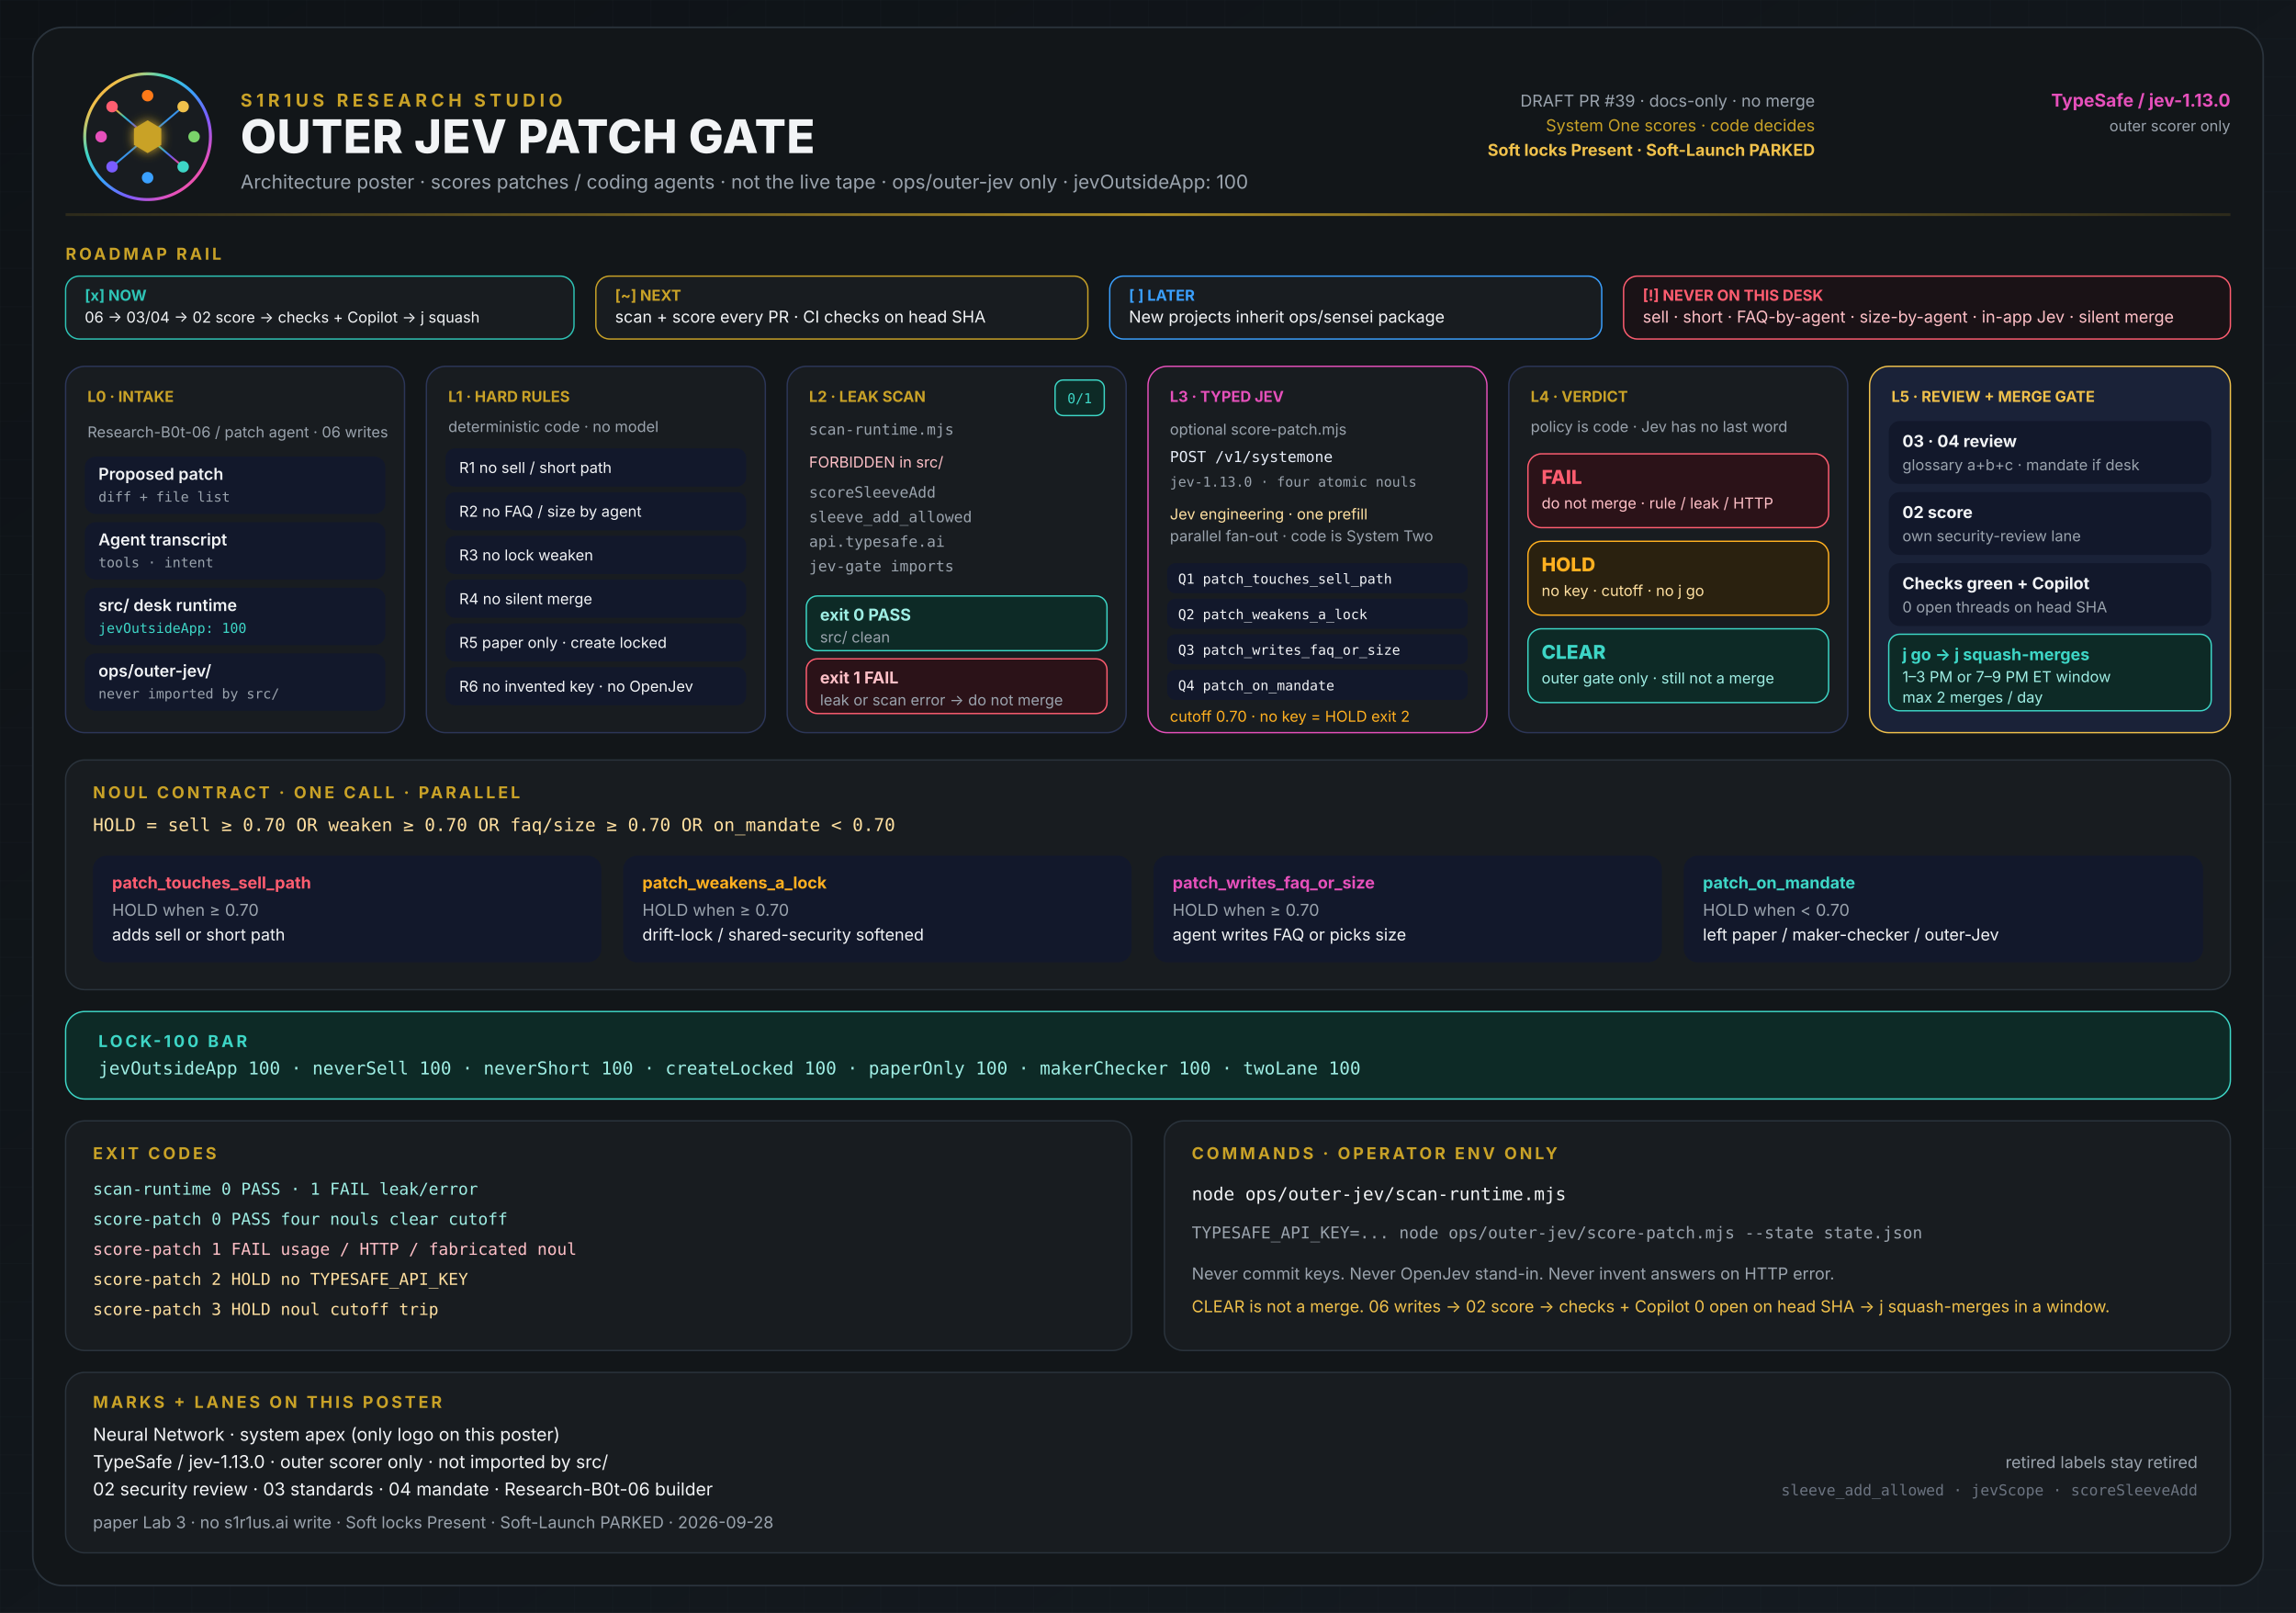
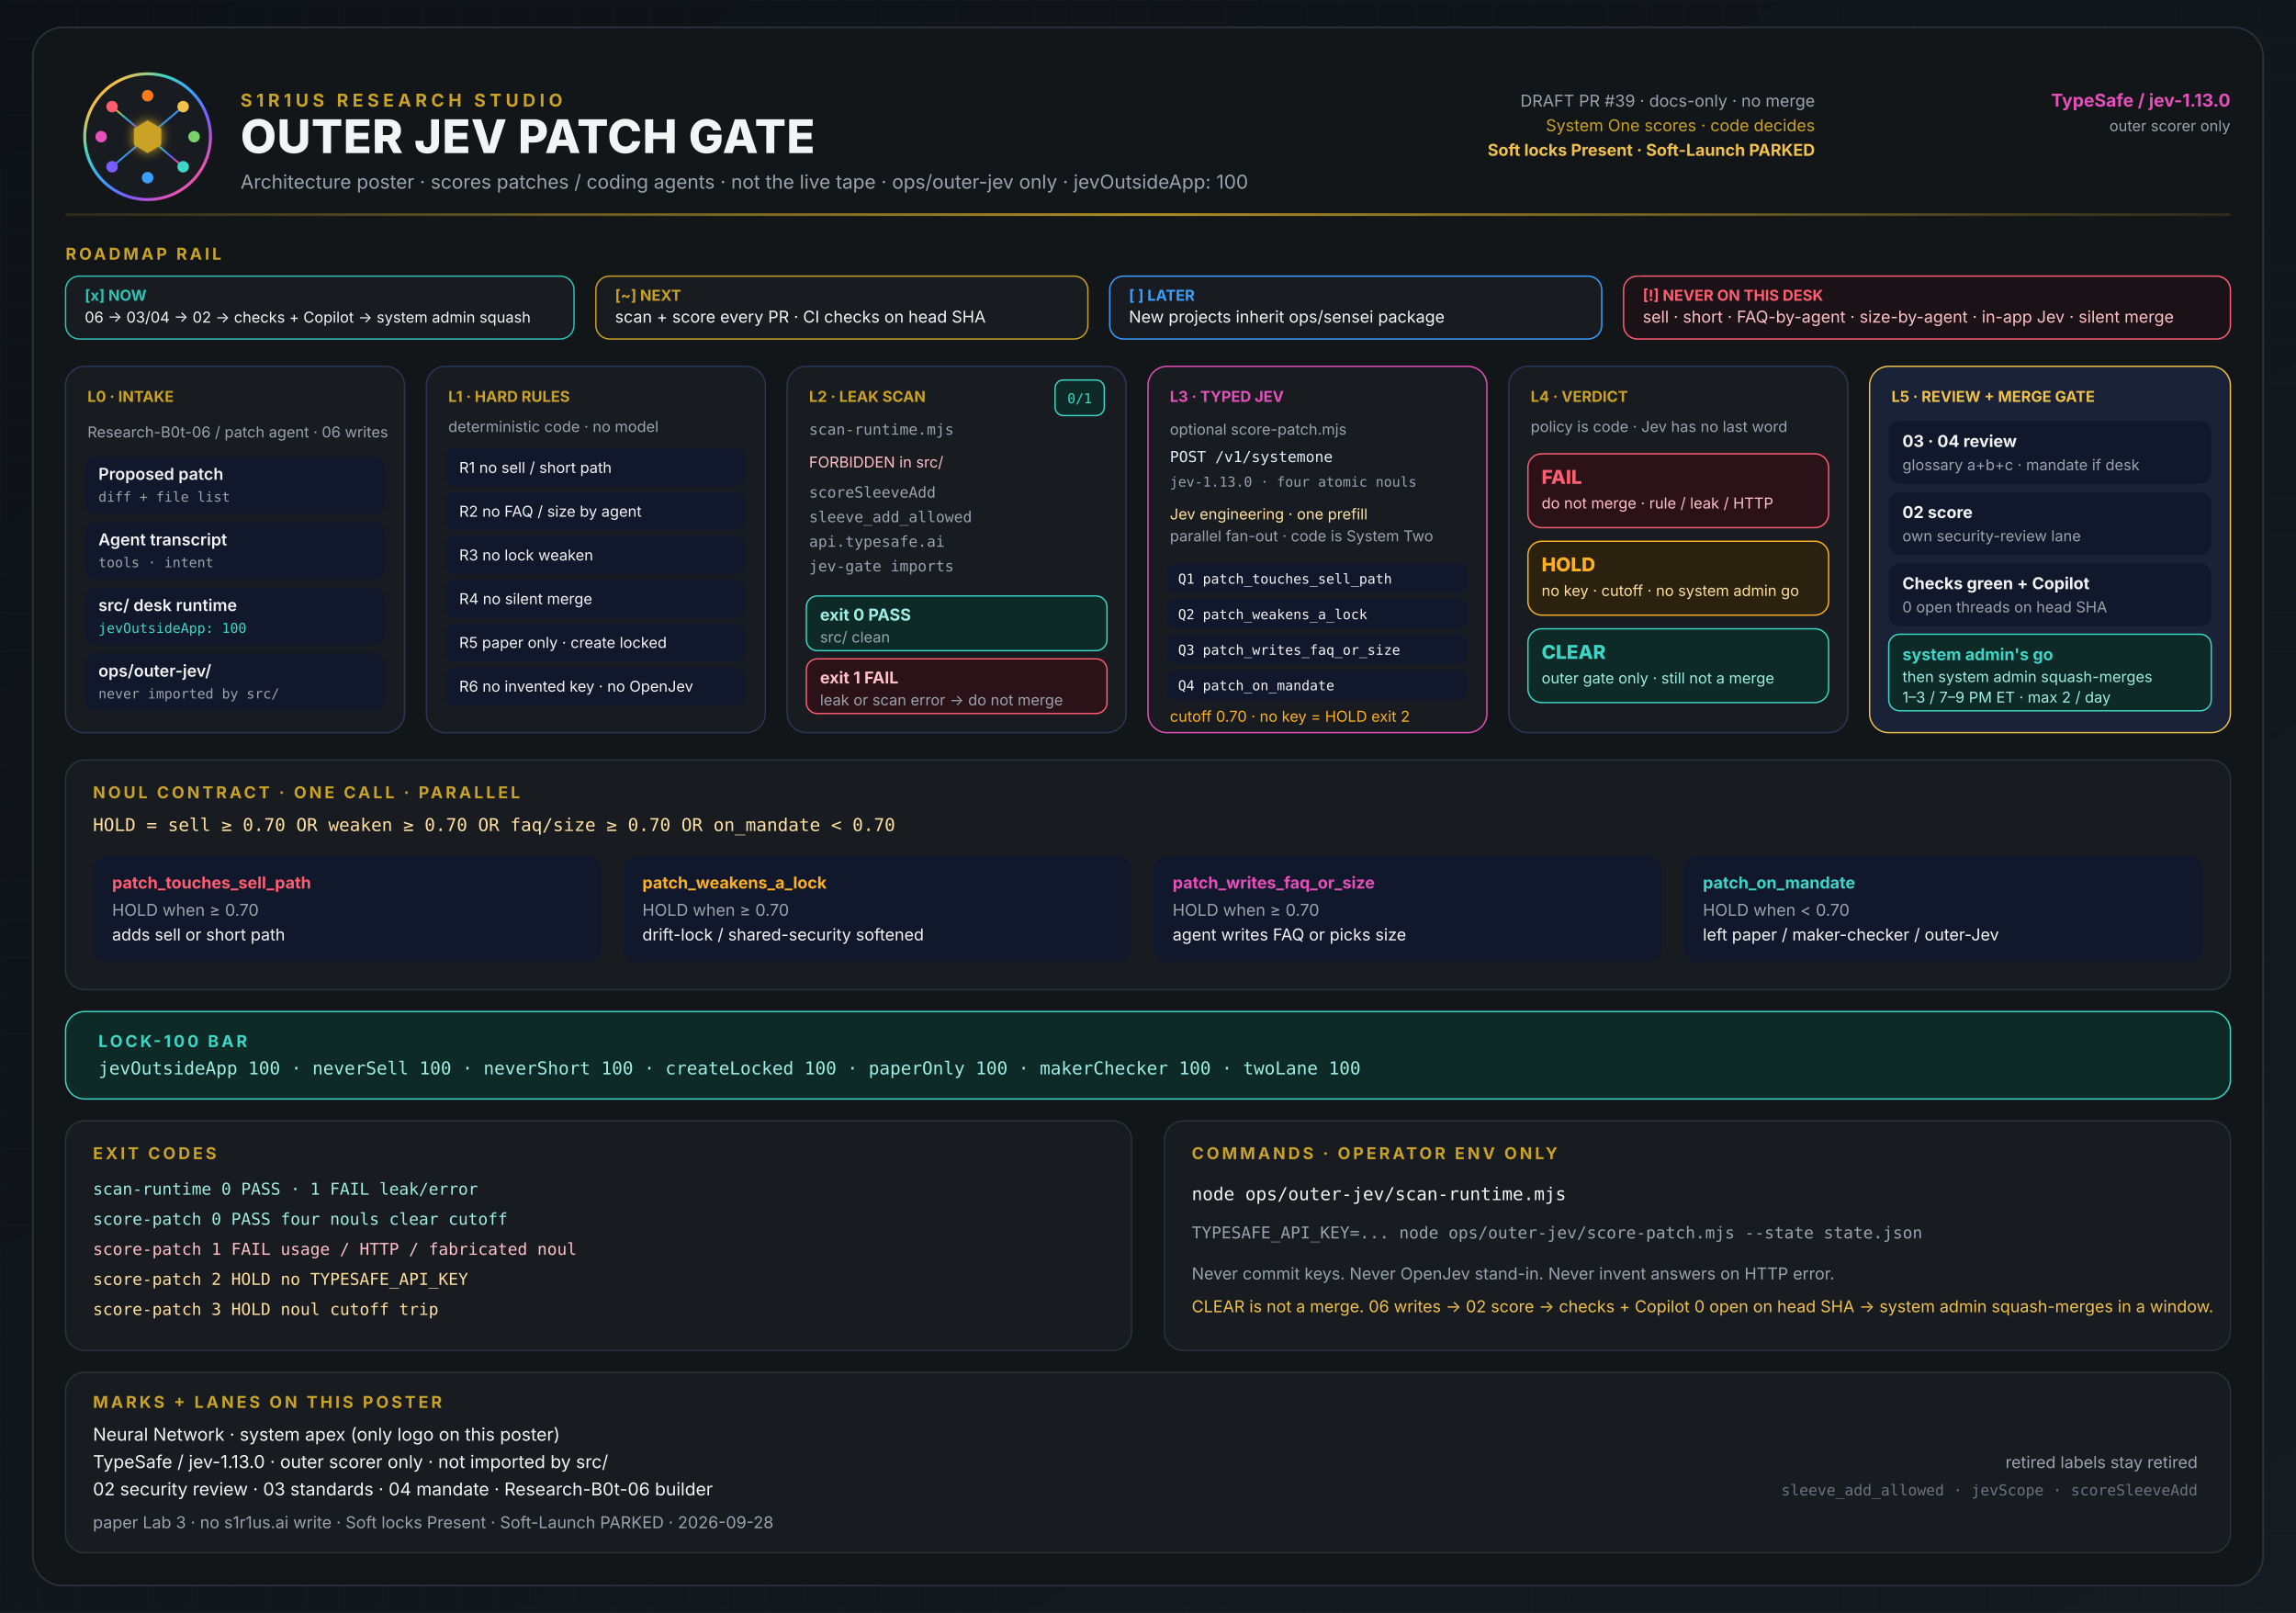
<svg xmlns="http://www.w3.org/2000/svg" viewBox="0 0 1680 1180" width="1680" height="1180" role="img" aria-label="S1R1US Outer Jev patch gate studio control plane">
  <defs>
    <linearGradient id="bg" x1="0" y1="0" x2="1" y2="1">
      <stop offset="0" stop-color="#0e1216" />
      <stop offset="1" stop-color="#151b21" />
    </linearGradient>
    <linearGradient id="goldline" x1="0" y1="0" x2="1" y2="0">
      <stop offset="0" stop-color="#c9a227" stop-opacity=".15" />
      <stop offset=".5" stop-color="#c9a227" stop-opacity=".85" />
      <stop offset="1" stop-color="#c9a227" stop-opacity=".15" />
    </linearGradient>
    <linearGradient id="nn" x1="0" y1="0" x2="1" y2="1">
      <stop offset="0" stop-color="#ff7a18" />
      <stop offset=".16" stop-color="#f0c14b" />
      <stop offset=".33" stop-color="#3dd6c6" />
      <stop offset=".5" stop-color="#3aa0ff" />
      <stop offset=".66" stop-color="#7a5cff" />
      <stop offset=".83" stop-color="#e650bb" />
      <stop offset="1" stop-color="#ff5d70" />
    </linearGradient>
    <filter id="glow" x="-40%" y="-40%" width="180%" height="180%">
      <feGaussianBlur stdDeviation="4" result="b" />
      <feMerge>
        <feMergeNode in="b" />
        <feMergeNode in="SourceGraphic" />
      </feMerge>
    </filter>
    <pattern id="grid" width="28" height="28" patternUnits="userSpaceOnUse">
      <path d="M28 0H0V28" fill="none" stroke="#2a323a" stroke-width=".6" opacity=".45" />
    </pattern>
    <style>
      .t { font-family: Inter, ui-sans-serif, system-ui, -apple-system, Segoe UI, sans-serif; }
      .mono { font-family: ui-monospace, SFMono-Regular, Menlo, Consolas, monospace; }
    </style>
  </defs>
  <rect width="1680" height="1180" fill="url(#bg)" />
  <rect width="1680" height="1180" fill="url(#grid)" opacity=".55" />
  <rect x="24" y="20" width="1632" height="1140" rx="22" fill="#121619" stroke="#2a333c" stroke-width="1.2" />
  <g transform="translate(48,40)">
    <g transform="translate(18,18)">
      <circle cx="42" cy="42" r="46" fill="#181c20" stroke="url(#nn)" stroke-width="2.2" />
      <g stroke="url(#nn)" stroke-width="1.4" fill="none" opacity=".9">
        <line x1="42" y1="42" x2="42" y2="12" />
        <line x1="42" y1="42" x2="68" y2="20" />
        <line x1="42" y1="42" x2="76" y2="42" />
        <line x1="42" y1="42" x2="68" y2="64" />
        <line x1="42" y1="42" x2="42" y2="72" />
        <line x1="42" y1="42" x2="16" y2="64" />
        <line x1="42" y1="42" x2="8" y2="42" />
        <line x1="42" y1="42" x2="16" y2="20" />
      </g>
      <polygon points="42,30 52,36 52,48 42,54 32,48 32,36" fill="#c9a227" filter="url(#glow)" />
      <circle cx="42" cy="12" r="4.2" fill="#ff7a18" />
      <circle cx="68" cy="20" r="4.2" fill="#f0c14b" />
      <circle cx="76" cy="42" r="4.2" fill="#7ad36a" />
      <circle cx="68" cy="64" r="4.2" fill="#3dd6c6" />
      <circle cx="42" cy="72" r="4.2" fill="#3aa0ff" />
      <circle cx="16" cy="64" r="4.2" fill="#7a5cff" />
      <circle cx="8" cy="42" r="4.2" fill="#e650bb" />
      <circle cx="16" cy="20" r="4.2" fill="#ff5d70" />
    </g>
    <text class="t" x="128" y="38" fill="#c9a227" font-size="13" font-weight="700" letter-spacing="3">S1R1US RESEARCH STUDIO</text>
    <text class="t" x="128" y="72" fill="#f2f4f6" font-size="34" font-weight="800" letter-spacing=".4">OUTER JEV PATCH GATE</text>
    <text class="t" x="128" y="98" fill="#9aa3ad" font-size="14">Architecture poster · scores patches / coding agents · not the live tape · ops/outer-jev only · jevOutsideApp: 100</text>
    <text class="t" x="1584" y="38" text-anchor="end" fill="#e650bb" font-size="13" font-weight="700">TypeSafe / jev-1.13.0</text>
    <text class="t" x="1584" y="56" text-anchor="end" fill="#9aa3ad" font-size="11">outer scorer only</text>
    <text class="t" x="1280" y="38" text-anchor="end" fill="#9aa3ad" font-size="12">DRAFT PR #39 · docs-only · no merge</text>
    <text class="t" x="1280" y="56" text-anchor="end" fill="#c9a227" font-size="12">System One scores · code decides</text>
    <text class="t" x="1280" y="74" text-anchor="end" fill="#f0c14b" font-size="12" font-weight="700">Soft locks Present · Soft-Launch PARKED</text>
  </g>
  <rect x="48" y="156" width="1584" height="2" fill="url(#goldline)" />
  <g transform="translate(48,172)">
    <text class="t" x="0" y="18" fill="#c9a227" font-size="12" font-weight="700" letter-spacing="2">ROADMAP RAIL</text>
    <g transform="translate(0,30)">
      <rect width="372" height="46" rx="10" fill="#181c20" stroke="#2ec4b6" />
      <text class="t" x="14" y="18" fill="#2ec4b6" font-size="11" font-weight="700">[x] NOW</text>
-       <text class="t" x="14" y="34" fill="#f2f4f6" font-size="11">06 → 03/04 → 02 score → checks + Copilot → j squash</text>
+       <text class="t" x="14" y="34" fill="#f2f4f6" font-size="11">06 → 03/04 → 02 → checks + Copilot → system admin squash</text>
    </g>
    <g transform="translate(388,30)">
      <rect width="360" height="46" rx="10" fill="#181c20" stroke="#c9a227" />
      <text class="t" x="14" y="18" fill="#c9a227" font-size="11" font-weight="700">[~] NEXT</text>
      <text class="t" x="14" y="34" fill="#f2f4f6" font-size="12">scan + score every PR · CI checks on head SHA</text>
    </g>
    <g transform="translate(764,30)">
      <rect width="360" height="46" rx="10" fill="#181c20" stroke="#3aa0ff" />
      <text class="t" x="14" y="18" fill="#3aa0ff" font-size="11" font-weight="700">[ ] LATER</text>
      <text class="t" x="14" y="34" fill="#f2f4f6" font-size="12">New projects inherit ops/sensei package</text>
    </g>
    <g transform="translate(1140,30)">
      <rect width="444" height="46" rx="10" fill="#1a1216" stroke="#ff5d70" />
      <text class="t" x="14" y="18" fill="#ff5d70" font-size="11" font-weight="700">[!] NEVER ON THIS DESK</text>
      <text class="t" x="14" y="34" fill="#ffc0c7" font-size="12">sell · short · FAQ-by-agent · size-by-agent · in-app Jev · silent merge</text>
    </g>
  </g>
  <g transform="translate(48,268)">
    <g>
      <rect width="248" height="268" rx="14" fill="#181c20" stroke="#2c3658" />
      <text class="t" x="16" y="26" fill="#c9a227" font-size="11" font-weight="700">L0 · INTAKE</text>
      <text class="t" x="16" y="52" fill="#9aa3ad" font-size="11">Research-B0t-06 / patch agent · 06 writes</text>
      <rect x="14" y="66" width="220" height="42" rx="8" fill="#12182b" />
      <text class="t" x="24" y="83" fill="#f2f4f6" font-size="12" font-weight="600">Proposed patch</text>
      <text class="mono" x="24" y="99" fill="#9aa3ad" font-size="10">diff + file list</text>
      <rect x="14" y="114" width="220" height="42" rx="8" fill="#12182b" />
      <text class="t" x="24" y="131" fill="#f2f4f6" font-size="12" font-weight="600">Agent transcript</text>
      <text class="mono" x="24" y="147" fill="#9aa3ad" font-size="10">tools · intent</text>
      <rect x="14" y="162" width="220" height="42" rx="8" fill="#12182b" />
      <text class="t" x="24" y="179" fill="#f2f4f6" font-size="12" font-weight="600">src/ desk runtime</text>
      <text class="mono" x="24" y="195" fill="#3dd6c6" font-size="10">jevOutsideApp: 100</text>
      <rect x="14" y="210" width="220" height="42" rx="8" fill="#12182b" />
      <text class="t" x="24" y="227" fill="#f2f4f6" font-size="12" font-weight="600">ops/outer-jev/</text>
      <text class="mono" x="24" y="243" fill="#9aa3ad" font-size="10">never imported by src/</text>
    </g>
    <g transform="translate(264,0)">
      <rect width="248" height="268" rx="14" fill="#181c20" stroke="#2c3658" />
      <text class="t" x="16" y="26" fill="#c9a227" font-size="11" font-weight="700">L1 · HARD RULES</text>
      <text class="t" x="16" y="48" fill="#9aa3ad" font-size="11">deterministic code · no model</text>
      <g font-size="11" class="t">
        <rect x="14" y="60" width="220" height="28" rx="7" fill="#12182b" />
        <text x="24" y="78" fill="#f2f4f6">R1 no sell / short path</text>
        <rect x="14" y="92" width="220" height="28" rx="7" fill="#12182b" />
        <text x="24" y="110" fill="#f2f4f6">R2 no FAQ / size by agent</text>
        <rect x="14" y="124" width="220" height="28" rx="7" fill="#12182b" />
        <text x="24" y="142" fill="#f2f4f6">R3 no lock weaken</text>
        <rect x="14" y="156" width="220" height="28" rx="7" fill="#12182b" />
        <text x="24" y="174" fill="#f2f4f6">R4 no silent merge</text>
        <rect x="14" y="188" width="220" height="28" rx="7" fill="#12182b" />
        <text x="24" y="206" fill="#f2f4f6">R5 paper only · create locked</text>
        <rect x="14" y="220" width="220" height="28" rx="7" fill="#12182b" />
        <text x="24" y="238" fill="#f2f4f6">R6 no invented key · no OpenJev</text>
      </g>
    </g>
    <g transform="translate(528,0)">
      <rect width="248" height="268" rx="14" fill="#181c20" stroke="#2c3658" />
      <text class="t" x="16" y="26" fill="#c9a227" font-size="11" font-weight="700">L2 · LEAK SCAN</text>
      <rect x="196" y="10" width="36" height="26" rx="6" fill="#0d2a26" stroke="#3dd6c6" />
      <text class="mono" x="214" y="27" text-anchor="middle" fill="#3dd6c6" font-size="10">0/1</text>
      <text class="mono" x="16" y="50" fill="#9aa3ad" font-size="11">scan-runtime.mjs</text>
      <text class="t" x="16" y="74" fill="#ffc0c7" font-size="11">FORBIDDEN in src/</text>
      <text class="mono" x="16" y="96" fill="#9aa3ad" font-size="11">scoreSleeveAdd</text>
      <text class="mono" x="16" y="114" fill="#9aa3ad" font-size="11">sleeve_add_allowed</text>
      <text class="mono" x="16" y="132" fill="#9aa3ad" font-size="11">api.typesafe.ai</text>
      <text class="mono" x="16" y="150" fill="#9aa3ad" font-size="11">jev-gate imports</text>
      <rect x="14" y="168" width="220" height="40" rx="8" fill="#0d2a26" stroke="#3dd6c6" />
      <text class="t" x="24" y="186" fill="#9feee4" font-size="12" font-weight="700">exit 0 PASS</text>
      <text class="t" x="24" y="202" fill="#9aa3ad" font-size="11">src/ clean</text>
      <rect x="14" y="214" width="220" height="40" rx="8" fill="#2b1218" stroke="#ff5d70" />
      <text class="t" x="24" y="232" fill="#ffc0c7" font-size="12" font-weight="700">exit 1 FAIL</text>
      <text class="t" x="24" y="248" fill="#9aa3ad" font-size="11">leak or scan error → do not merge</text>
    </g>
    <g transform="translate(792,0)">
      <rect width="248" height="268" rx="14" fill="#181c20" stroke="#e650bb" />
      <text class="t" x="16" y="26" fill="#e650bb" font-size="11" font-weight="700">L3 · TYPED JEV</text>
      <text class="t" x="16" y="50" fill="#9aa3ad" font-size="11">optional score-patch.mjs</text>
      <text class="mono" x="16" y="70" fill="#e7edf8" font-size="11">POST /v1/systemone</text>
      <text class="mono" x="16" y="88" fill="#9aa3ad" font-size="10">jev-1.13.0 · four atomic nouls</text>
      <text class="t" x="16" y="112" fill="#ffe0a0" font-size="11">Jev engineering · one prefill</text>
      <text class="t" x="16" y="128" fill="#9aa3ad" font-size="11">parallel fan-out · code is System Two</text>
      <rect x="14" y="144" width="220" height="22" rx="6" fill="#12182b" />
      <text class="mono" x="22" y="159" fill="#f2f4f6" font-size="10">Q1 patch_touches_sell_path</text>
      <rect x="14" y="170" width="220" height="22" rx="6" fill="#12182b" />
      <text class="mono" x="22" y="185" fill="#f2f4f6" font-size="10">Q2 patch_weakens_a_lock</text>
      <rect x="14" y="196" width="220" height="22" rx="6" fill="#12182b" />
      <text class="mono" x="22" y="211" fill="#f2f4f6" font-size="10">Q3 patch_writes_faq_or_size</text>
      <rect x="14" y="222" width="220" height="22" rx="6" fill="#12182b" />
      <text class="mono" x="22" y="237" fill="#f2f4f6" font-size="10">Q4 patch_on_mandate</text>
      <text class="t" x="16" y="260" fill="#ffb020" font-size="11">cutoff 0.70 · no key = HOLD exit 2</text>
    </g>
    <g transform="translate(1056,0)">
      <rect width="248" height="268" rx="14" fill="#181c20" stroke="#2c3658" />
      <text class="t" x="16" y="26" fill="#c9a227" font-size="11" font-weight="700">L4 · VERDICT</text>
      <text class="t" x="16" y="48" fill="#9aa3ad" font-size="11">policy is code · Jev has no last word</text>
      <rect x="14" y="64" width="220" height="54" rx="10" fill="#2b1218" stroke="#ff5d70" />
      <text class="t" x="24" y="86" fill="#ff5d70" font-size="14" font-weight="800">FAIL</text>
      <text class="t" x="24" y="104" fill="#ffc0c7" font-size="11">do not merge · rule / leak / HTTP</text>
      <rect x="14" y="128" width="220" height="54" rx="10" fill="#2a210f" stroke="#ffb020" />
      <text class="t" x="24" y="150" fill="#ffb020" font-size="14" font-weight="800">HOLD</text>
-       <text class="t" x="24" y="168" fill="#ffe0a0" font-size="11">no key · cutoff · no j go</text>
+       <text class="t" x="24" y="168" fill="#ffe0a0" font-size="11">no key · cutoff · no system admin go</text>
      <rect x="14" y="192" width="220" height="54" rx="10" fill="#0d2a26" stroke="#3dd6c6" />
      <text class="t" x="24" y="214" fill="#3dd6c6" font-size="14" font-weight="800">CLEAR</text>
      <text class="t" x="24" y="232" fill="#9feee4" font-size="11">outer gate only · still not a merge</text>
    </g>
    <g transform="translate(1320,0)">
      <rect width="264" height="268" rx="14" fill="#1a2238" stroke="#f0c14b" />
      <text class="t" x="16" y="26" fill="#f0c14b" font-size="11" font-weight="700">L5 · REVIEW + MERGE GATE</text>
      <rect x="14" y="40" width="236" height="46" rx="8" fill="#12182b" />
      <text class="t" x="24" y="59" fill="#f2f4f6" font-size="12" font-weight="700">03 · 04 review</text>
      <text class="t" x="24" y="76" fill="#9aa3ad" font-size="11">glossary a+b+c · mandate if desk</text>
      <rect x="14" y="92" width="236" height="46" rx="8" fill="#12182b" />
      <text class="t" x="24" y="111" fill="#f2f4f6" font-size="12" font-weight="700">02 score</text>
      <text class="t" x="24" y="128" fill="#9aa3ad" font-size="11">own security-review lane</text>
      <rect x="14" y="144" width="236" height="46" rx="8" fill="#12182b" />
      <text class="t" x="24" y="163" fill="#f2f4f6" font-size="12" font-weight="700">Checks green + Copilot</text>
      <text class="t" x="24" y="180" fill="#9aa3ad" font-size="11">0 open threads on head SHA</text>
      <rect x="14" y="196" width="236" height="56" rx="8" fill="#0d2a26" stroke="#3dd6c6" />
-       <text class="t" x="24" y="215" fill="#3dd6c6" font-size="12" font-weight="700">j go → j squash-merges</text>
-       <text class="t" x="24" y="231" fill="#9feee4" font-size="11">1–3 PM or 7–9 PM ET window</text>
-       <text class="t" x="24" y="246" fill="#9feee4" font-size="11">max 2 merges / day</text>
+       <text class="t" x="24" y="215" fill="#3dd6c6" font-size="12" font-weight="700">system admin's go</text>
+       <text class="t" x="24" y="231" fill="#9feee4" font-size="11">then system admin squash-merges</text>
+       <text class="t" x="24" y="246" fill="#9feee4" font-size="11">1–3 / 7–9 PM ET · max 2 / day</text>
    </g>
  </g>
  <g transform="translate(48,556)">
    <rect width="1584" height="168" rx="14" fill="#181c20" stroke="#2a333c" />
    <text class="t" x="20" y="28" fill="#c9a227" font-size="12" font-weight="700" letter-spacing="2">NOUL CONTRACT · ONE CALL · PARALLEL</text>
    <text class="mono" x="20" y="52" fill="#ffe0a0" font-size="13">HOLD = sell ≥ 0.70  OR  weaken ≥ 0.70  OR  faq/size ≥ 0.70  OR  on_mandate &lt; 0.70</text>
    <g font-size="12" class="t">
      <rect x="20" y="70" width="372" height="78" rx="10" fill="#12182b" />
      <text x="34" y="94" fill="#ff5d70" font-weight="700">patch_touches_sell_path</text>
      <text x="34" y="114" fill="#9aa3ad">HOLD when ≥ 0.70</text>
      <text x="34" y="132" fill="#f2f4f6">adds sell or short path</text>
      <rect x="408" y="70" width="372" height="78" rx="10" fill="#12182b" />
      <text x="422" y="94" fill="#ffb020" font-weight="700">patch_weakens_a_lock</text>
      <text x="422" y="114" fill="#9aa3ad">HOLD when ≥ 0.70</text>
      <text x="422" y="132" fill="#f2f4f6">drift-lock / shared-security softened</text>
      <rect x="796" y="70" width="372" height="78" rx="10" fill="#12182b" />
      <text x="810" y="94" fill="#e650bb" font-weight="700">patch_writes_faq_or_size</text>
      <text x="810" y="114" fill="#9aa3ad">HOLD when ≥ 0.70</text>
      <text x="810" y="132" fill="#f2f4f6">agent writes FAQ or picks size</text>
      <rect x="1184" y="70" width="380" height="78" rx="10" fill="#12182b" />
      <text x="1198" y="94" fill="#3dd6c6" font-weight="700">patch_on_mandate</text>
      <text x="1198" y="114" fill="#9aa3ad">HOLD when &lt; 0.70</text>
      <text x="1198" y="132" fill="#f2f4f6">left paper / maker-checker / outer-Jev</text>
    </g>
  </g>
  <g transform="translate(48,740)">
    <rect width="1584" height="64" rx="14" fill="#0d2a26" stroke="#3dd6c6" />
    <text class="t" x="24" y="26" fill="#3dd6c6" font-size="12" font-weight="700" letter-spacing="2">LOCK-100 BAR</text>
    <text class="mono" x="24" y="46" fill="#9feee4" font-size="13">jevOutsideApp 100 · neverSell 100 · neverShort 100 · createLocked 100 · paperOnly 100 · makerChecker 100 · twoLane 100</text>
  </g>
  <g transform="translate(48,820)">
    <rect width="780" height="168" rx="14" fill="#181c20" stroke="#2a333c" />
    <text class="t" x="20" y="28" fill="#c9a227" font-size="12" font-weight="700" letter-spacing="2">EXIT CODES</text>
    <text class="mono" x="20" y="54" fill="#9feee4" font-size="12">scan-runtime  0 PASS · 1 FAIL leak/error</text>
    <text class="mono" x="20" y="76" fill="#9feee4" font-size="12">score-patch   0 PASS four nouls clear cutoff</text>
    <text class="mono" x="20" y="98" fill="#ffc0c7" font-size="12">score-patch   1 FAIL usage / HTTP / fabricated noul</text>
    <text class="mono" x="20" y="120" fill="#ffe0a0" font-size="12">score-patch   2 HOLD no TYPESAFE_API_KEY</text>
    <text class="mono" x="20" y="142" fill="#ffe0a0" font-size="12">score-patch   3 HOLD noul cutoff trip</text>
    <g transform="translate(804,0)">
      <rect width="780" height="168" rx="14" fill="#181c20" stroke="#2a333c" />
      <text class="t" x="20" y="28" fill="#c9a227" font-size="12" font-weight="700" letter-spacing="2">COMMANDS · OPERATOR ENV ONLY</text>
      <text class="mono" x="20" y="58" fill="#f2f4f6" font-size="13">node ops/outer-jev/scan-runtime.mjs</text>
      <text class="mono" x="20" y="86" fill="#9aa3ad" font-size="12">TYPESAFE_API_KEY=... node ops/outer-jev/score-patch.mjs --state state.json</text>
      <text class="t" x="20" y="116" fill="#9aa3ad" font-size="12">Never commit keys. Never OpenJev stand-in. Never invent answers on HTTP error.</text>
-       <text class="t" x="20" y="140" fill="#f0c14b" font-size="12">CLEAR is not a merge. 06 writes → 02 score → checks + Copilot 0 open on head SHA → j squash-merges in a window.</text>
+       <text class="t" x="20" y="140" fill="#f0c14b" font-size="12">CLEAR is not a merge. 06 writes → 02 score → checks + Copilot 0 open on head SHA → system admin squash-merges in a window.</text>
    </g>
  </g>
  <g transform="translate(48,1004)">
    <rect width="1584" height="132" rx="14" fill="#181c20" stroke="#2a333c" />
    <text class="t" x="20" y="26" fill="#c9a227" font-size="12" font-weight="700" letter-spacing="2">MARKS + LANES ON THIS POSTER</text>
    <text class="t" x="20" y="50" fill="#f2f4f6" font-size="13">Neural Network · system apex (only logo on this poster)</text>
    <text class="t" x="20" y="70" fill="#f2f4f6" font-size="13">TypeSafe / jev-1.13.0 · outer scorer only · not imported by src/</text>
    <text class="t" x="20" y="90" fill="#f2f4f6" font-size="13">02 security review · 03 standards · 04 mandate · Research-B0t-06 builder</text>
    <text class="t" x="20" y="114" fill="#9aa3ad" font-size="12">paper Lab 3 · no s1r1us.ai write · Soft locks Present · Soft-Launch PARKED · 2026-09-28</text>
    <text class="t" x="1560" y="70" text-anchor="end" fill="#9aa3ad" font-size="12">retired labels stay retired</text>
    <text class="mono" x="1560" y="90" text-anchor="end" fill="#6b7380" font-size="11">sleeve_add_allowed · jevScope · scoreSleeveAdd</text>
  </g>
</svg>
